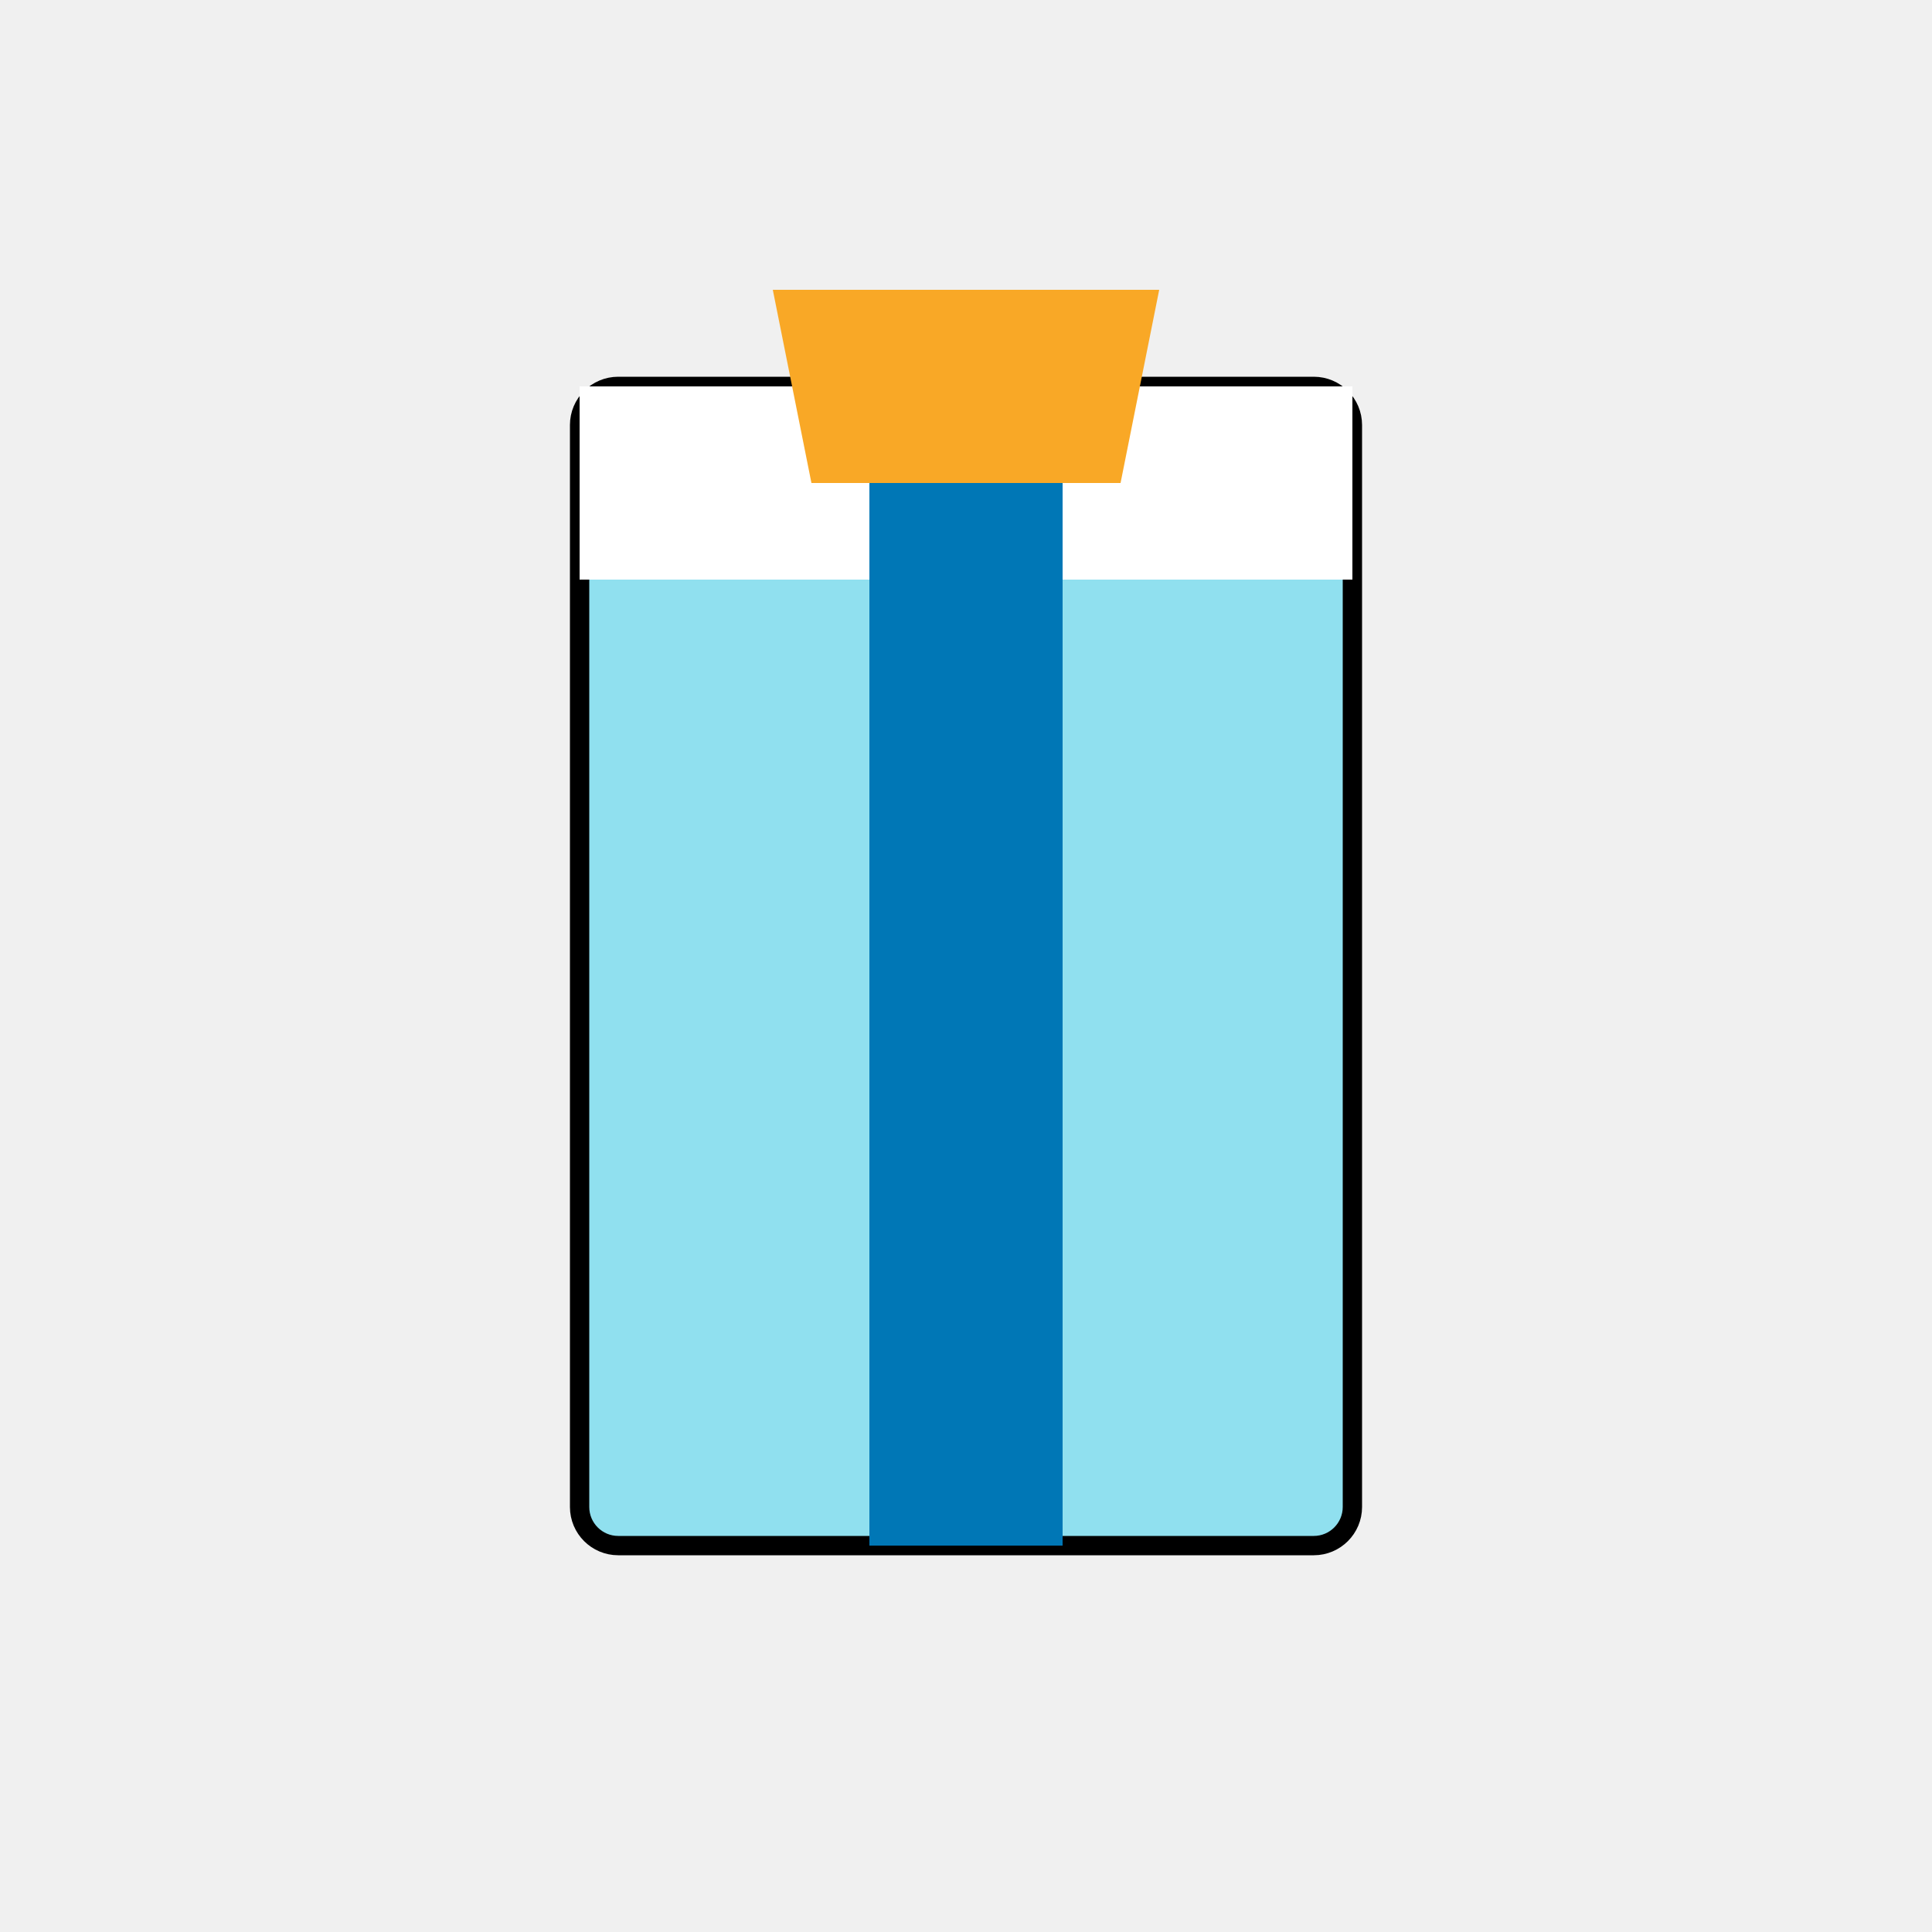
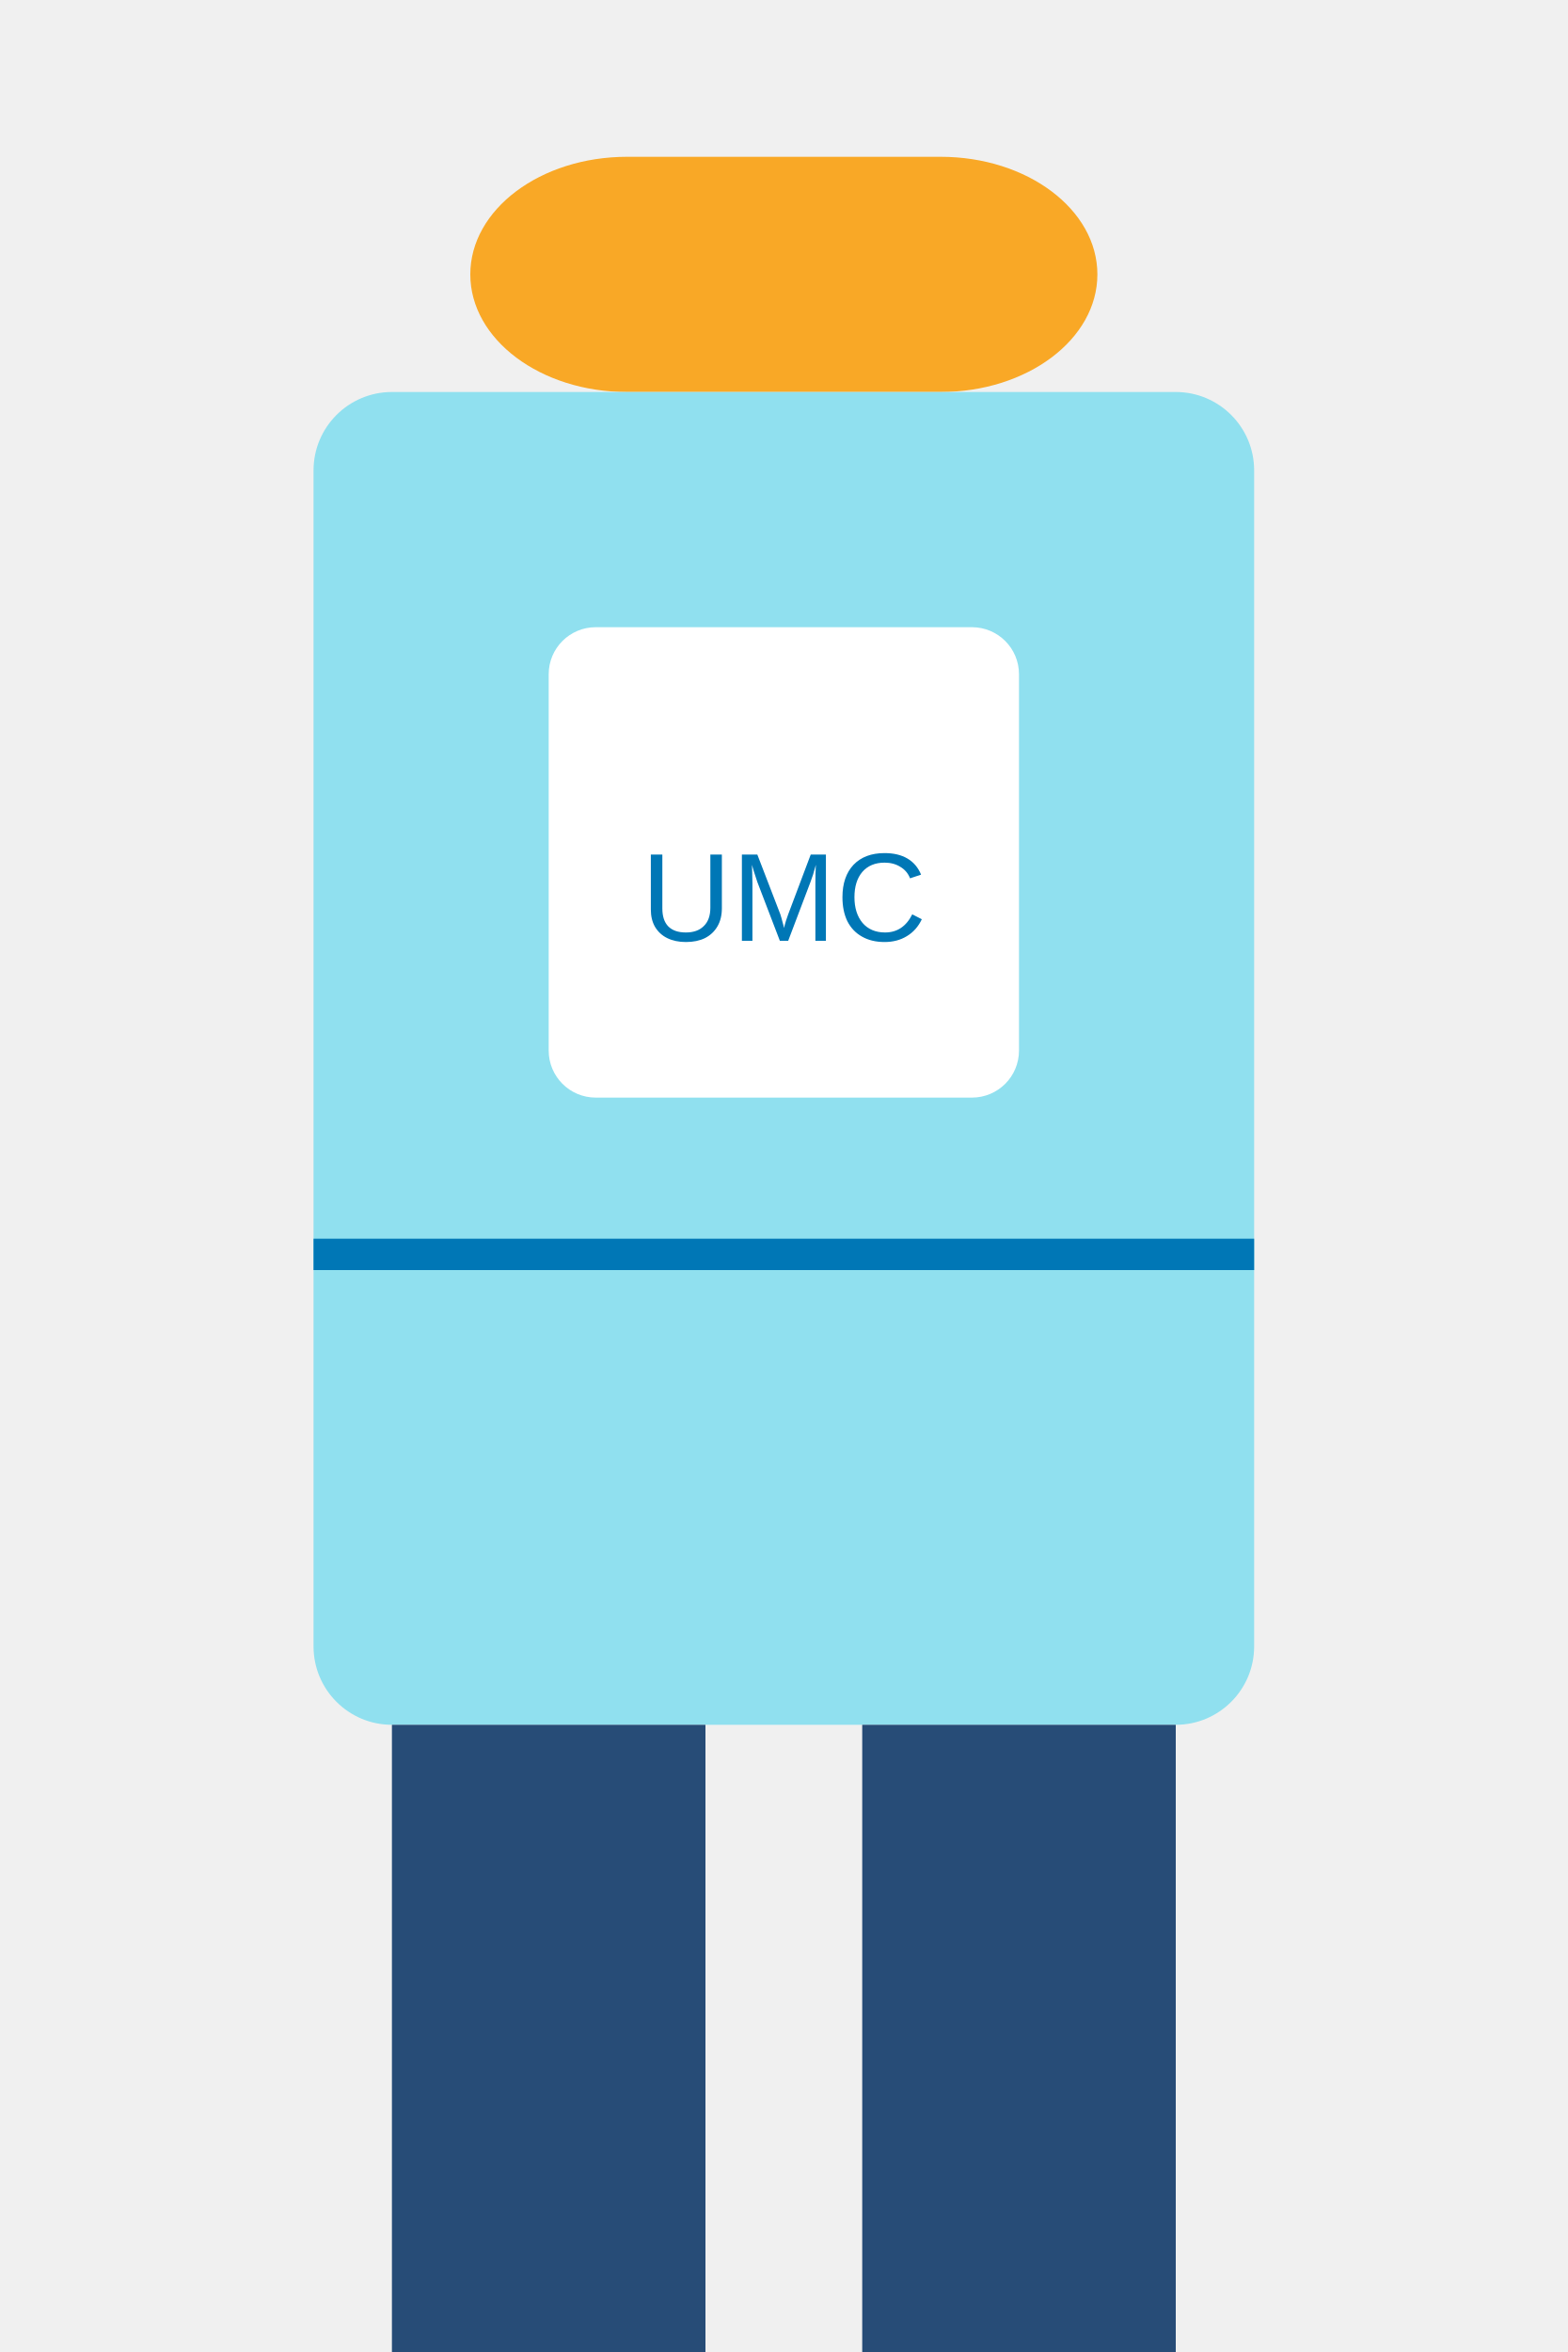
- <svg xmlns="http://www.w3.org/2000/svg" viewBox="0 0 100 100">
-   <rect x="30" y="20" width="40" height="60" rx="2" fill="#90e0ef" stroke="#000" stroke-width="1" />
-   <rect x="30" y="20" width="40" height="10" fill="#fff" />
-   <rect x="45" y="20" width="10" height="60" fill="#0077b6" />
-   <path d="M40,15 L60,15 L58,25 L42,25 Z" fill="#f9a826" />
+ <svg xmlns="http://www.w3.org/2000/svg" viewBox="0 0 100 150">
+   <rect x="30" y="10" width="40" height="15" fill="#f9a826" rx="10" />
+   <rect x="20" y="25" width="60" height="85" fill="#90e0ef" rx="5" />
+   <rect x="25" y="110" width="20" height="40" fill="#274c77" />
+   <rect x="55" y="110" width="20" height="40" fill="#274c77" />
+   <line x1="20" y1="80" x2="80" y2="80" stroke="#0077b6" stroke-width="2" />
+   <rect x="35" y="40" width="30" height="30" fill="#ffffff" rx="3" />
+   <text x="50" y="60" font-family="Arial" font-size="8" text-anchor="middle" fill="#0077b6">UMC</text>
</svg>
